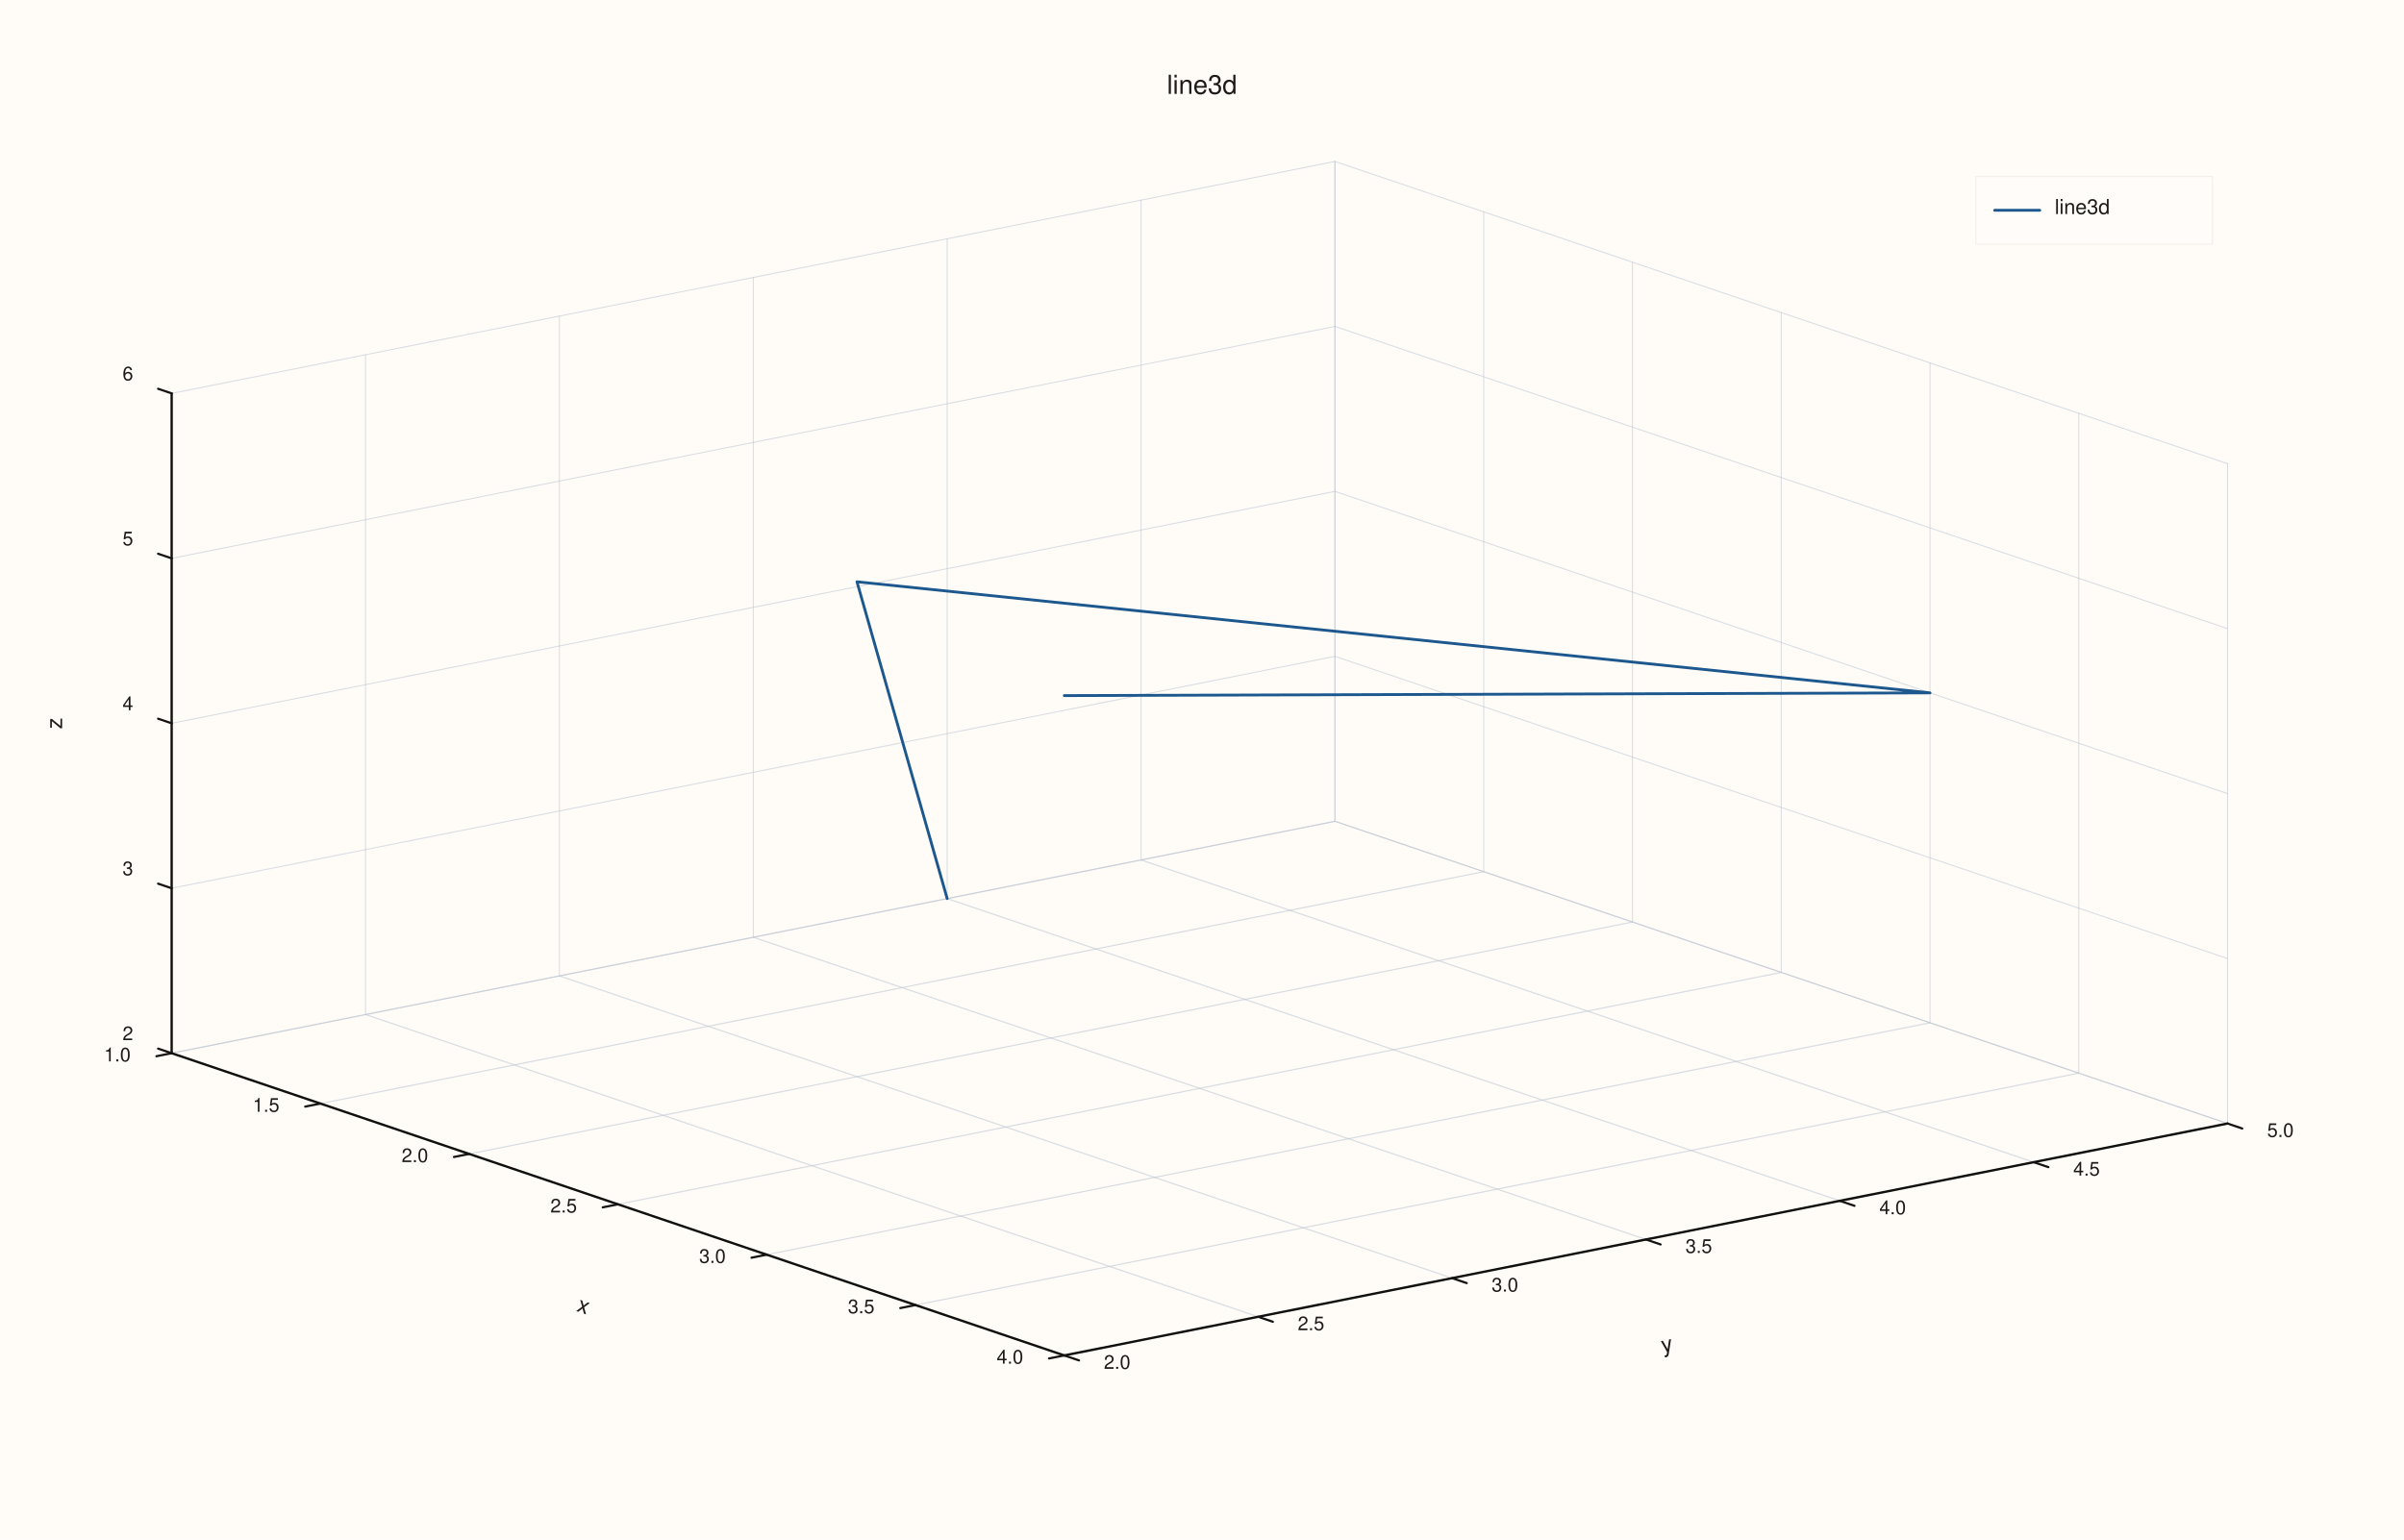
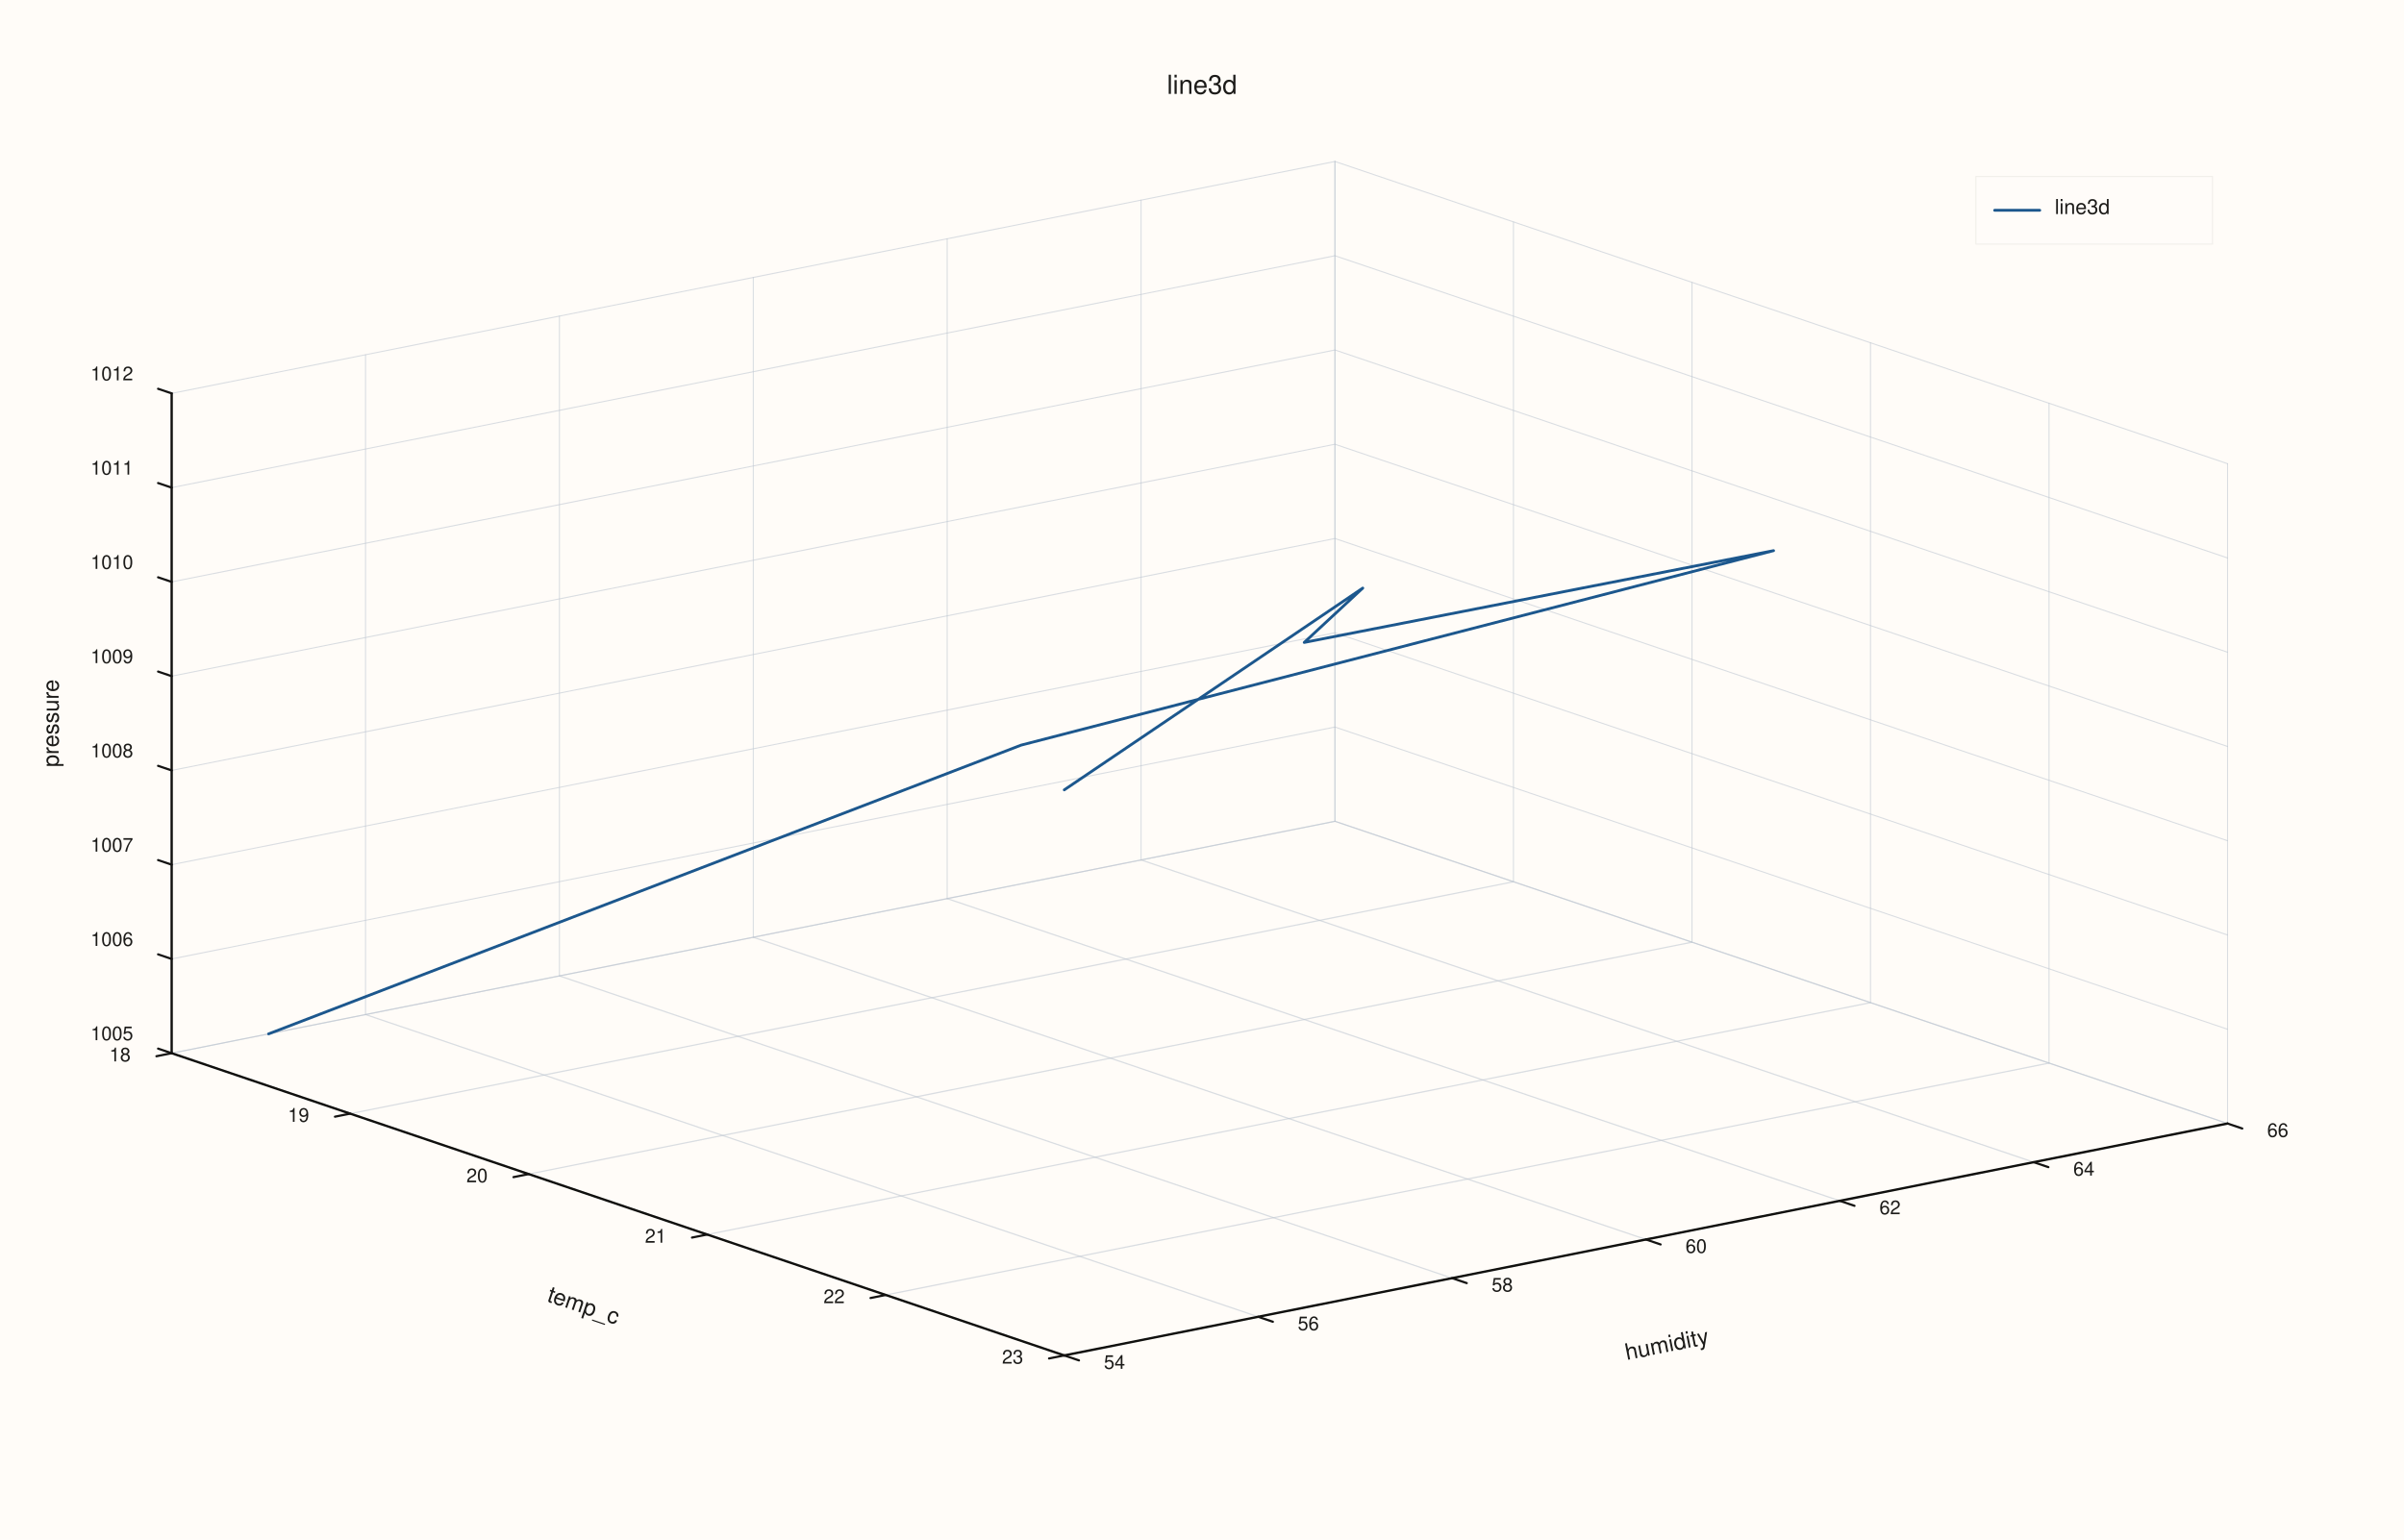
<svg xmlns="http://www.w3.org/2000/svg" width="1280" height="820" viewBox="0 0 1280 820">
  <rect x="0" y="0" width="1280" height="820" fill="rgb(255,252,248)" fill-opacity="1" />
  <path d="M 0 0 L 1280 0 L 1280 820 L 0 820 Z" stroke="none" fill="rgb(255,252,248)" fill-opacity="1" stroke-linejoin="round" stroke-linecap="round" />
  <path d="M 28 28 L 1252 28 L 1252 792 L 28 792 Z" stroke="none" fill="rgb(255,252,248)" fill-opacity="1" stroke-linejoin="round" stroke-linecap="round" />
  <path d="M 91.4 560.949 L 710.782 437.432 " stroke="rgb(190,198,208)" stroke-opacity="0.58" stroke-width="0.65" fill="none" stroke-linejoin="round" stroke-linecap="round" />
  <path d="M 710.782 437.432 L 710.782 86 " stroke="rgb(190,198,208)" stroke-opacity="0.58" stroke-width="0.55" fill="none" stroke-linejoin="round" stroke-linecap="round" />
-   <path d="M 170.611 587.778 L 789.993 464.26 " stroke="rgb(190,198,208)" stroke-opacity="0.58" stroke-width="0.65" fill="none" stroke-linejoin="round" stroke-linecap="round" />
-   <path d="M 789.993 464.26 L 789.993 112.829 " stroke="rgb(190,198,208)" stroke-opacity="0.58" stroke-width="0.55" fill="none" stroke-linejoin="round" stroke-linecap="round" />
-   <path d="M 249.823 614.606 L 869.205 491.089 " stroke="rgb(190,198,208)" stroke-opacity="0.58" stroke-width="0.65" fill="none" stroke-linejoin="round" stroke-linecap="round" />
-   <path d="M 869.205 491.089 L 869.205 139.657 " stroke="rgb(190,198,208)" stroke-opacity="0.58" stroke-width="0.55" fill="none" stroke-linejoin="round" stroke-linecap="round" />
-   <path d="M 329.034 641.435 L 948.416 517.917 " stroke="rgb(190,198,208)" stroke-opacity="0.58" stroke-width="0.65" fill="none" stroke-linejoin="round" stroke-linecap="round" />
-   <path d="M 948.416 517.917 L 948.416 166.485 " stroke="rgb(190,198,208)" stroke-opacity="0.58" stroke-width="0.55" fill="none" stroke-linejoin="round" stroke-linecap="round" />
-   <path d="M 408.245 668.263 L 1027.627 544.746 " stroke="rgb(190,198,208)" stroke-opacity="0.58" stroke-width="0.65" fill="none" stroke-linejoin="round" stroke-linecap="round" />
-   <path d="M 1027.627 544.746 L 1027.627 193.314 " stroke="rgb(190,198,208)" stroke-opacity="0.58" stroke-width="0.55" fill="none" stroke-linejoin="round" stroke-linecap="round" />
-   <path d="M 487.457 695.091 L 1106.839 571.574 " stroke="rgb(190,198,208)" stroke-opacity="0.58" stroke-width="0.65" fill="none" stroke-linejoin="round" stroke-linecap="round" />
-   <path d="M 1106.839 571.574 L 1106.839 220.142 " stroke="rgb(190,198,208)" stroke-opacity="0.58" stroke-width="0.55" fill="none" stroke-linejoin="round" stroke-linecap="round" />
+   <path d="M 186.454 593.143 L 805.835 469.626 " stroke="rgb(190,198,208)" stroke-opacity="0.58" stroke-width="0.65" fill="none" stroke-linejoin="round" stroke-linecap="round" />
+   <path d="M 805.835 469.626 L 805.835 118.194 " stroke="rgb(190,198,208)" stroke-opacity="0.58" stroke-width="0.55" fill="none" stroke-linejoin="round" stroke-linecap="round" />
+   <path d="M 281.507 625.337 L 900.889 501.82 " stroke="rgb(190,198,208)" stroke-opacity="0.58" stroke-width="0.65" fill="none" stroke-linejoin="round" stroke-linecap="round" />
+   <path d="M 900.889 501.82 L 900.889 150.388 " stroke="rgb(190,198,208)" stroke-opacity="0.58" stroke-width="0.55" fill="none" stroke-linejoin="round" stroke-linecap="round" />
+   <path d="M 376.561 657.532 L 995.943 534.014 " stroke="rgb(190,198,208)" stroke-opacity="0.58" stroke-width="0.65" fill="none" stroke-linejoin="round" stroke-linecap="round" />
+   <path d="M 995.943 534.014 L 995.943 182.583 " stroke="rgb(190,198,208)" stroke-opacity="0.58" stroke-width="0.55" fill="none" stroke-linejoin="round" stroke-linecap="round" />
+   <path d="M 471.615 689.726 L 1090.996 566.209 " stroke="rgb(190,198,208)" stroke-opacity="0.58" stroke-width="0.65" fill="none" stroke-linejoin="round" stroke-linecap="round" />
+   <path d="M 1090.996 566.209 L 1090.996 214.777 " stroke="rgb(190,198,208)" stroke-opacity="0.58" stroke-width="0.55" fill="none" stroke-linejoin="round" stroke-linecap="round" />
  <path d="M 566.668 721.92 L 1186.05 598.403 " stroke="rgb(190,198,208)" stroke-opacity="0.58" stroke-width="0.65" fill="none" stroke-linejoin="round" stroke-linecap="round" />
  <path d="M 1186.05 598.403 L 1186.05 246.971 " stroke="rgb(190,198,208)" stroke-opacity="0.58" stroke-width="0.55" fill="none" stroke-linejoin="round" stroke-linecap="round" />
  <path d="M 91.4 560.949 L 566.668 721.92 " stroke="rgb(190,198,208)" stroke-opacity="0.58" stroke-width="0.65" fill="none" stroke-linejoin="round" stroke-linecap="round" />
  <path d="M 91.4 560.949 L 91.4 209.517 " stroke="rgb(190,198,208)" stroke-opacity="0.58" stroke-width="0.55" fill="none" stroke-linejoin="round" stroke-linecap="round" />
  <path d="M 194.63 540.363 L 669.899 701.334 " stroke="rgb(190,198,208)" stroke-opacity="0.58" stroke-width="0.65" fill="none" stroke-linejoin="round" stroke-linecap="round" />
  <path d="M 194.63 540.363 L 194.63 188.931 " stroke="rgb(190,198,208)" stroke-opacity="0.58" stroke-width="0.55" fill="none" stroke-linejoin="round" stroke-linecap="round" />
  <path d="M 297.861 519.777 L 773.129 680.748 " stroke="rgb(190,198,208)" stroke-opacity="0.58" stroke-width="0.65" fill="none" stroke-linejoin="round" stroke-linecap="round" />
  <path d="M 297.861 519.777 L 297.861 168.345 " stroke="rgb(190,198,208)" stroke-opacity="0.58" stroke-width="0.55" fill="none" stroke-linejoin="round" stroke-linecap="round" />
  <path d="M 401.091 499.19 L 876.359 660.161 " stroke="rgb(190,198,208)" stroke-opacity="0.58" stroke-width="0.65" fill="none" stroke-linejoin="round" stroke-linecap="round" />
  <path d="M 401.091 499.19 L 401.091 147.759 " stroke="rgb(190,198,208)" stroke-opacity="0.58" stroke-width="0.55" fill="none" stroke-linejoin="round" stroke-linecap="round" />
  <path d="M 504.321 478.604 L 979.589 639.575 " stroke="rgb(190,198,208)" stroke-opacity="0.58" stroke-width="0.65" fill="none" stroke-linejoin="round" stroke-linecap="round" />
  <path d="M 504.321 478.604 L 504.321 127.172 " stroke="rgb(190,198,208)" stroke-opacity="0.58" stroke-width="0.55" fill="none" stroke-linejoin="round" stroke-linecap="round" />
  <path d="M 607.551 458.018 L 1082.82 618.989 " stroke="rgb(190,198,208)" stroke-opacity="0.58" stroke-width="0.65" fill="none" stroke-linejoin="round" stroke-linecap="round" />
  <path d="M 607.551 458.018 L 607.551 106.586 " stroke="rgb(190,198,208)" stroke-opacity="0.58" stroke-width="0.55" fill="none" stroke-linejoin="round" stroke-linecap="round" />
  <path d="M 710.782 437.432 L 1186.05 598.403 " stroke="rgb(190,198,208)" stroke-opacity="0.58" stroke-width="0.65" fill="none" stroke-linejoin="round" stroke-linecap="round" />
  <path d="M 710.782 437.432 L 710.782 86 " stroke="rgb(190,198,208)" stroke-opacity="0.58" stroke-width="0.55" fill="none" stroke-linejoin="round" stroke-linecap="round" />
  <path d="M 710.782 437.432 L 1186.05 598.403 " stroke="rgb(190,198,208)" stroke-opacity="0.58" stroke-width="0.55" fill="none" stroke-linejoin="round" stroke-linecap="round" />
  <path d="M 91.4 560.949 L 710.782 437.432 " stroke="rgb(190,198,208)" stroke-opacity="0.58" stroke-width="0.55" fill="none" stroke-linejoin="round" stroke-linecap="round" />
-   <path d="M 710.782 349.574 L 1186.05 510.545 " stroke="rgb(190,198,208)" stroke-opacity="0.58" stroke-width="0.55" fill="none" stroke-linejoin="round" stroke-linecap="round" />
-   <path d="M 91.4 473.091 L 710.782 349.574 " stroke="rgb(190,198,208)" stroke-opacity="0.58" stroke-width="0.55" fill="none" stroke-linejoin="round" stroke-linecap="round" />
-   <path d="M 710.782 261.716 L 1186.05 422.687 " stroke="rgb(190,198,208)" stroke-opacity="0.58" stroke-width="0.55" fill="none" stroke-linejoin="round" stroke-linecap="round" />
-   <path d="M 91.4 385.233 L 710.782 261.716 " stroke="rgb(190,198,208)" stroke-opacity="0.58" stroke-width="0.55" fill="none" stroke-linejoin="round" stroke-linecap="round" />
-   <path d="M 710.782 173.858 L 1186.05 334.829 " stroke="rgb(190,198,208)" stroke-opacity="0.58" stroke-width="0.55" fill="none" stroke-linejoin="round" stroke-linecap="round" />
-   <path d="M 91.4 297.375 L 710.782 173.858 " stroke="rgb(190,198,208)" stroke-opacity="0.58" stroke-width="0.55" fill="none" stroke-linejoin="round" stroke-linecap="round" />
+   <path d="M 710.782 387.227 L 1186.05 548.198 " stroke="rgb(190,198,208)" stroke-opacity="0.58" stroke-width="0.55" fill="none" stroke-linejoin="round" stroke-linecap="round" />
+   <path d="M 91.4 510.745 L 710.782 387.227 " stroke="rgb(190,198,208)" stroke-opacity="0.58" stroke-width="0.55" fill="none" stroke-linejoin="round" stroke-linecap="round" />
+   <path d="M 710.782 337.023 L 1186.05 497.994 " stroke="rgb(190,198,208)" stroke-opacity="0.58" stroke-width="0.55" fill="none" stroke-linejoin="round" stroke-linecap="round" />
+   <path d="M 91.4 460.54 L 710.782 337.023 " stroke="rgb(190,198,208)" stroke-opacity="0.58" stroke-width="0.55" fill="none" stroke-linejoin="round" stroke-linecap="round" />
+   <path d="M 710.782 286.818 L 1186.05 447.789 " stroke="rgb(190,198,208)" stroke-opacity="0.58" stroke-width="0.55" fill="none" stroke-linejoin="round" stroke-linecap="round" />
+   <path d="M 91.4 410.336 L 710.782 286.818 " stroke="rgb(190,198,208)" stroke-opacity="0.58" stroke-width="0.55" fill="none" stroke-linejoin="round" stroke-linecap="round" />
+   <path d="M 710.782 236.614 L 1186.05 397.584 " stroke="rgb(190,198,208)" stroke-opacity="0.58" stroke-width="0.55" fill="none" stroke-linejoin="round" stroke-linecap="round" />
+   <path d="M 91.4 360.131 L 710.782 236.614 " stroke="rgb(190,198,208)" stroke-opacity="0.58" stroke-width="0.55" fill="none" stroke-linejoin="round" stroke-linecap="round" />
+   <path d="M 710.782 186.409 L 1186.05 347.38 " stroke="rgb(190,198,208)" stroke-opacity="0.58" stroke-width="0.55" fill="none" stroke-linejoin="round" stroke-linecap="round" />
+   <path d="M 91.4 309.926 L 710.782 186.409 " stroke="rgb(190,198,208)" stroke-opacity="0.58" stroke-width="0.55" fill="none" stroke-linejoin="round" stroke-linecap="round" />
+   <path d="M 710.782 136.205 L 1186.05 297.175 " stroke="rgb(190,198,208)" stroke-opacity="0.58" stroke-width="0.55" fill="none" stroke-linejoin="round" stroke-linecap="round" />
+   <path d="M 91.4 259.722 L 710.782 136.205 " stroke="rgb(190,198,208)" stroke-opacity="0.58" stroke-width="0.55" fill="none" stroke-linejoin="round" stroke-linecap="round" />
  <path d="M 710.782 86 L 1186.05 246.971 " stroke="rgb(190,198,208)" stroke-opacity="0.58" stroke-width="0.55" fill="none" stroke-linejoin="round" stroke-linecap="round" />
  <path d="M 91.4 209.517 L 710.782 86 " stroke="rgb(190,198,208)" stroke-opacity="0.58" stroke-width="0.55" fill="none" stroke-linejoin="round" stroke-linecap="round" />
-   <path d="M 504.321 478.604 L 456.283 309.86 L 1027.627 369.03 L 566.668 370.488 " stroke="rgb(28,87,141)" stroke-opacity="1" stroke-width="1.5" fill="none" stroke-linejoin="round" stroke-linecap="round" />
+   <path d="M 143.015 550.656 L 543.671 396.868 L 944.327 293.285 L 694.428 342.174 L 725.602 313.219 L 566.668 420.693 " stroke="rgb(28,87,141)" stroke-opacity="1" stroke-width="1.5" fill="none" stroke-linejoin="round" stroke-linecap="round" />
  <text x="640" y="50" font-family="Helvetica, Arial, sans-serif" font-size="14" fill="rgb(28,27,25)" fill-opacity="1" text-anchor="middle">line3d</text>
  <path d="M 91.4 560.949 L 566.668 721.92 " stroke="rgb(16,16,14)" stroke-opacity="1" stroke-width="1.25" fill="none" stroke-linejoin="round" stroke-linecap="round" />
  <path d="M 566.668 721.92 L 1186.05 598.403 " stroke="rgb(16,16,14)" stroke-opacity="1" stroke-width="1.25" fill="none" stroke-linejoin="round" stroke-linecap="round" />
  <path d="M 91.4 560.949 L 91.4 209.517 " stroke="rgb(16,16,14)" stroke-opacity="1" stroke-width="1.25" fill="none" stroke-linejoin="round" stroke-linecap="round" />
  <path d="M 91.4 560.949 L 83.293 562.566 " stroke="rgb(20,19,18)" stroke-opacity="1" stroke-width="1.16" fill="none" stroke-linejoin="round" stroke-linecap="round" />
-   <text x="69.563" y="565.304" font-family="Helvetica, Arial, sans-serif" font-size="10.175" fill="rgb(28,27,25)" fill-opacity="1" text-anchor="end">1.0</text>
-   <path d="M 170.611 587.778 L 162.504 589.394 " stroke="rgb(20,19,18)" stroke-opacity="1" stroke-width="1.16" fill="none" stroke-linejoin="round" stroke-linecap="round" />
-   <text x="148.774" y="592.132" font-family="Helvetica, Arial, sans-serif" font-size="10.175" fill="rgb(28,27,25)" fill-opacity="1" text-anchor="end">1.5</text>
-   <path d="M 249.823 614.606 L 241.715 616.223 " stroke="rgb(20,19,18)" stroke-opacity="1" stroke-width="1.16" fill="none" stroke-linejoin="round" stroke-linecap="round" />
-   <text x="227.986" y="618.961" font-family="Helvetica, Arial, sans-serif" font-size="10.175" fill="rgb(28,27,25)" fill-opacity="1" text-anchor="end">2.0</text>
-   <path d="M 329.034 641.435 L 320.927 643.051 " stroke="rgb(20,19,18)" stroke-opacity="1" stroke-width="1.16" fill="none" stroke-linejoin="round" stroke-linecap="round" />
-   <text x="307.197" y="645.789" font-family="Helvetica, Arial, sans-serif" font-size="10.175" fill="rgb(28,27,25)" fill-opacity="1" text-anchor="end">2.5</text>
-   <path d="M 408.245 668.263 L 400.138 669.88 " stroke="rgb(20,19,18)" stroke-opacity="1" stroke-width="1.16" fill="none" stroke-linejoin="round" stroke-linecap="round" />
-   <text x="386.409" y="672.618" font-family="Helvetica, Arial, sans-serif" font-size="10.175" fill="rgb(28,27,25)" fill-opacity="1" text-anchor="end">3.0</text>
-   <path d="M 487.457 695.091 L 479.35 696.708 " stroke="rgb(20,19,18)" stroke-opacity="1" stroke-width="1.16" fill="none" stroke-linejoin="round" stroke-linecap="round" />
-   <text x="465.62" y="699.446" font-family="Helvetica, Arial, sans-serif" font-size="10.175" fill="rgb(28,27,25)" fill-opacity="1" text-anchor="end">3.5</text>
+   <text x="69.563" y="565.304" font-family="Helvetica, Arial, sans-serif" font-size="10.175" fill="rgb(28,27,25)" fill-opacity="1" text-anchor="end">18</text>
+   <path d="M 186.454 593.143 L 178.346 594.76 " stroke="rgb(20,19,18)" stroke-opacity="1" stroke-width="1.16" fill="none" stroke-linejoin="round" stroke-linecap="round" />
+   <text x="164.617" y="597.498" font-family="Helvetica, Arial, sans-serif" font-size="10.175" fill="rgb(28,27,25)" fill-opacity="1" text-anchor="end">19</text>
+   <path d="M 281.507 625.337 L 273.4 626.954 " stroke="rgb(20,19,18)" stroke-opacity="1" stroke-width="1.16" fill="none" stroke-linejoin="round" stroke-linecap="round" />
+   <text x="259.67" y="629.692" font-family="Helvetica, Arial, sans-serif" font-size="10.175" fill="rgb(28,27,25)" fill-opacity="1" text-anchor="end">20</text>
+   <path d="M 376.561 657.532 L 368.454 659.148 " stroke="rgb(20,19,18)" stroke-opacity="1" stroke-width="1.16" fill="none" stroke-linejoin="round" stroke-linecap="round" />
+   <text x="354.724" y="661.886" font-family="Helvetica, Arial, sans-serif" font-size="10.175" fill="rgb(28,27,25)" fill-opacity="1" text-anchor="end">21</text>
+   <path d="M 471.615 689.726 L 463.507 691.343 " stroke="rgb(20,19,18)" stroke-opacity="1" stroke-width="1.16" fill="none" stroke-linejoin="round" stroke-linecap="round" />
+   <text x="449.778" y="694.081" font-family="Helvetica, Arial, sans-serif" font-size="10.175" fill="rgb(28,27,25)" fill-opacity="1" text-anchor="end">22</text>
  <path d="M 566.668 721.92 L 558.561 723.537 " stroke="rgb(20,19,18)" stroke-opacity="1" stroke-width="1.16" fill="none" stroke-linejoin="round" stroke-linecap="round" />
-   <text x="544.831" y="726.275" font-family="Helvetica, Arial, sans-serif" font-size="10.175" fill="rgb(28,27,25)" fill-opacity="1" text-anchor="end">4.0</text>
+   <text x="544.831" y="726.275" font-family="Helvetica, Arial, sans-serif" font-size="10.175" fill="rgb(28,27,25)" fill-opacity="1" text-anchor="end">23</text>
  <path d="M 566.668 721.92 L 574.498 724.572 " stroke="rgb(20,19,18)" stroke-opacity="1" stroke-width="1.16" fill="none" stroke-linejoin="round" stroke-linecap="round" />
-   <text x="587.758" y="729.063" font-family="Helvetica, Arial, sans-serif" font-size="10.175" fill="rgb(28,27,25)" fill-opacity="1" text-anchor="start">2.0</text>
+   <text x="587.758" y="729.063" font-family="Helvetica, Arial, sans-serif" font-size="10.175" fill="rgb(28,27,25)" fill-opacity="1" text-anchor="start">54</text>
  <path d="M 669.899 701.334 L 677.729 703.986 " stroke="rgb(20,19,18)" stroke-opacity="1" stroke-width="1.16" fill="none" stroke-linejoin="round" stroke-linecap="round" />
-   <text x="690.989" y="708.477" font-family="Helvetica, Arial, sans-serif" font-size="10.175" fill="rgb(28,27,25)" fill-opacity="1" text-anchor="start">2.5</text>
+   <text x="690.989" y="708.477" font-family="Helvetica, Arial, sans-serif" font-size="10.175" fill="rgb(28,27,25)" fill-opacity="1" text-anchor="start">56</text>
  <path d="M 773.129 680.748 L 780.959 683.4 " stroke="rgb(20,19,18)" stroke-opacity="1" stroke-width="1.16" fill="none" stroke-linejoin="round" stroke-linecap="round" />
-   <text x="794.219" y="687.891" font-family="Helvetica, Arial, sans-serif" font-size="10.175" fill="rgb(28,27,25)" fill-opacity="1" text-anchor="start">3.0</text>
+   <text x="794.219" y="687.891" font-family="Helvetica, Arial, sans-serif" font-size="10.175" fill="rgb(28,27,25)" fill-opacity="1" text-anchor="start">58</text>
  <path d="M 876.359 660.161 L 884.189 662.813 " stroke="rgb(20,19,18)" stroke-opacity="1" stroke-width="1.16" fill="none" stroke-linejoin="round" stroke-linecap="round" />
-   <text x="897.449" y="667.304" font-family="Helvetica, Arial, sans-serif" font-size="10.175" fill="rgb(28,27,25)" fill-opacity="1" text-anchor="start">3.5</text>
+   <text x="897.449" y="667.304" font-family="Helvetica, Arial, sans-serif" font-size="10.175" fill="rgb(28,27,25)" fill-opacity="1" text-anchor="start">60</text>
  <path d="M 979.589 639.575 L 987.419 642.227 " stroke="rgb(20,19,18)" stroke-opacity="1" stroke-width="1.16" fill="none" stroke-linejoin="round" stroke-linecap="round" />
-   <text x="1000.68" y="646.718" font-family="Helvetica, Arial, sans-serif" font-size="10.175" fill="rgb(28,27,25)" fill-opacity="1" text-anchor="start">4.0</text>
+   <text x="1000.68" y="646.718" font-family="Helvetica, Arial, sans-serif" font-size="10.175" fill="rgb(28,27,25)" fill-opacity="1" text-anchor="start">62</text>
  <path d="M 1082.82 618.989 L 1090.65 621.641 " stroke="rgb(20,19,18)" stroke-opacity="1" stroke-width="1.16" fill="none" stroke-linejoin="round" stroke-linecap="round" />
-   <text x="1103.91" y="626.132" font-family="Helvetica, Arial, sans-serif" font-size="10.175" fill="rgb(28,27,25)" fill-opacity="1" text-anchor="start">4.5</text>
+   <text x="1103.91" y="626.132" font-family="Helvetica, Arial, sans-serif" font-size="10.175" fill="rgb(28,27,25)" fill-opacity="1" text-anchor="start">64</text>
  <path d="M 1186.05 598.403 L 1193.88 601.055 " stroke="rgb(20,19,18)" stroke-opacity="1" stroke-width="1.16" fill="none" stroke-linejoin="round" stroke-linecap="round" />
-   <text x="1207.14" y="605.546" font-family="Helvetica, Arial, sans-serif" font-size="10.175" fill="rgb(28,27,25)" fill-opacity="1" text-anchor="start">5.0</text>
+   <text x="1207.14" y="605.546" font-family="Helvetica, Arial, sans-serif" font-size="10.175" fill="rgb(28,27,25)" fill-opacity="1" text-anchor="start">66</text>
  <path d="M 91.4 560.949 L 84.172 558.501 " stroke="rgb(20,19,18)" stroke-opacity="1" stroke-width="1.16" fill="none" stroke-linejoin="round" stroke-linecap="round" />
-   <text x="70.912" y="554.01" font-family="Helvetica, Arial, sans-serif" font-size="10.175" fill="rgb(28,27,25)" fill-opacity="1" text-anchor="end">2</text>
-   <path d="M 91.4 473.091 L 84.172 470.643 " stroke="rgb(20,19,18)" stroke-opacity="1" stroke-width="1.16" fill="none" stroke-linejoin="round" stroke-linecap="round" />
-   <text x="70.912" y="466.152" font-family="Helvetica, Arial, sans-serif" font-size="10.175" fill="rgb(28,27,25)" fill-opacity="1" text-anchor="end">3</text>
-   <path d="M 91.4 385.233 L 84.172 382.785 " stroke="rgb(20,19,18)" stroke-opacity="1" stroke-width="1.16" fill="none" stroke-linejoin="round" stroke-linecap="round" />
-   <text x="70.912" y="378.294" font-family="Helvetica, Arial, sans-serif" font-size="10.175" fill="rgb(28,27,25)" fill-opacity="1" text-anchor="end">4</text>
-   <path d="M 91.4 297.375 L 84.172 294.927 " stroke="rgb(20,19,18)" stroke-opacity="1" stroke-width="1.16" fill="none" stroke-linejoin="round" stroke-linecap="round" />
-   <text x="70.912" y="290.436" font-family="Helvetica, Arial, sans-serif" font-size="10.175" fill="rgb(28,27,25)" fill-opacity="1" text-anchor="end">5</text>
+   <text x="70.912" y="554.01" font-family="Helvetica, Arial, sans-serif" font-size="10.175" fill="rgb(28,27,25)" fill-opacity="1" text-anchor="end">1005</text>
+   <path d="M 91.4 510.745 L 84.172 508.297 " stroke="rgb(20,19,18)" stroke-opacity="1" stroke-width="1.16" fill="none" stroke-linejoin="round" stroke-linecap="round" />
+   <text x="70.912" y="503.805" font-family="Helvetica, Arial, sans-serif" font-size="10.175" fill="rgb(28,27,25)" fill-opacity="1" text-anchor="end">1006</text>
+   <path d="M 91.4 460.54 L 84.172 458.092 " stroke="rgb(20,19,18)" stroke-opacity="1" stroke-width="1.16" fill="none" stroke-linejoin="round" stroke-linecap="round" />
+   <text x="70.912" y="453.601" font-family="Helvetica, Arial, sans-serif" font-size="10.175" fill="rgb(28,27,25)" fill-opacity="1" text-anchor="end">1007</text>
+   <path d="M 91.4 410.336 L 84.172 407.887 " stroke="rgb(20,19,18)" stroke-opacity="1" stroke-width="1.16" fill="none" stroke-linejoin="round" stroke-linecap="round" />
+   <text x="70.912" y="403.396" font-family="Helvetica, Arial, sans-serif" font-size="10.175" fill="rgb(28,27,25)" fill-opacity="1" text-anchor="end">1008</text>
+   <path d="M 91.4 360.131 L 84.172 357.683 " stroke="rgb(20,19,18)" stroke-opacity="1" stroke-width="1.16" fill="none" stroke-linejoin="round" stroke-linecap="round" />
+   <text x="70.912" y="353.192" font-family="Helvetica, Arial, sans-serif" font-size="10.175" fill="rgb(28,27,25)" fill-opacity="1" text-anchor="end">1009</text>
+   <path d="M 91.4 309.926 L 84.172 307.478 " stroke="rgb(20,19,18)" stroke-opacity="1" stroke-width="1.16" fill="none" stroke-linejoin="round" stroke-linecap="round" />
+   <text x="70.912" y="302.987" font-family="Helvetica, Arial, sans-serif" font-size="10.175" fill="rgb(28,27,25)" fill-opacity="1" text-anchor="end">1010</text>
+   <path d="M 91.4 259.722 L 84.172 257.274 " stroke="rgb(20,19,18)" stroke-opacity="1" stroke-width="1.16" fill="none" stroke-linejoin="round" stroke-linecap="round" />
+   <text x="70.912" y="252.783" font-family="Helvetica, Arial, sans-serif" font-size="10.175" fill="rgb(28,27,25)" fill-opacity="1" text-anchor="end">1011</text>
  <path d="M 91.4 209.517 L 84.172 207.069 " stroke="rgb(20,19,18)" stroke-opacity="1" stroke-width="1.16" fill="none" stroke-linejoin="round" stroke-linecap="round" />
-   <text x="70.912" y="202.578" font-family="Helvetica, Arial, sans-serif" font-size="10.175" fill="rgb(28,27,25)" fill-opacity="1" text-anchor="end">6</text>
-   <text x="309.474" y="699.188" font-family="Helvetica, Arial, sans-serif" font-size="12.082" fill="rgb(28,27,25)" fill-opacity="1" text-anchor="middle" transform="rotate(18.711 309.4735 699.1876)">x</text>
-   <text x="888.284" y="719.96" font-family="Helvetica, Arial, sans-serif" font-size="12.082" fill="rgb(28,27,25)" fill-opacity="1" text-anchor="middle" transform="rotate(-11.278 888.2841 719.9595)">y</text>
-   <text x="33.06" y="385.233" font-family="Helvetica, Arial, sans-serif" font-size="12.082" fill="rgb(28,27,25)" fill-opacity="1" text-anchor="middle" transform="rotate(-90 33.0603 385.2332)">z</text>
+   <text x="70.912" y="202.578" font-family="Helvetica, Arial, sans-serif" font-size="10.175" fill="rgb(28,27,25)" fill-opacity="1" text-anchor="end">1012</text>
+   <text x="309.474" y="699.188" font-family="Helvetica, Arial, sans-serif" font-size="12.082" fill="rgb(28,27,25)" fill-opacity="1" text-anchor="middle" transform="rotate(18.711 309.4735 699.1876)">temp_c</text>
+   <text x="888.284" y="719.96" font-family="Helvetica, Arial, sans-serif" font-size="12.082" fill="rgb(28,27,25)" fill-opacity="1" text-anchor="middle" transform="rotate(-11.278 888.2841 719.9595)">humidity</text>
+   <text x="31.209" y="385.233" font-family="Helvetica, Arial, sans-serif" font-size="12.082" fill="rgb(28,27,25)" fill-opacity="1" text-anchor="middle" transform="rotate(-90 31.2088 385.2332)">pressure</text>
  <path d="M 1052.05 94 L 1178.05 94 L 1178.05 130 L 1052.05 130 Z" stroke="rgb(205,203,199)" stroke-opacity="0.28" stroke-width="0.6" fill="rgb(255,252,249)" fill-opacity="0.94" stroke-linejoin="round" stroke-linecap="round" />
  <path d="M 1062.05 112 L 1086.05 112 " stroke="rgb(28,87,141)" stroke-opacity="1" stroke-width="1.5" fill="none" stroke-linejoin="round" stroke-linecap="round" />
  <text x="1094.05" y="114" font-family="Helvetica, Arial, sans-serif" font-size="11" fill="rgb(28,27,25)" fill-opacity="1" text-anchor="start">line3d</text>
</svg>
